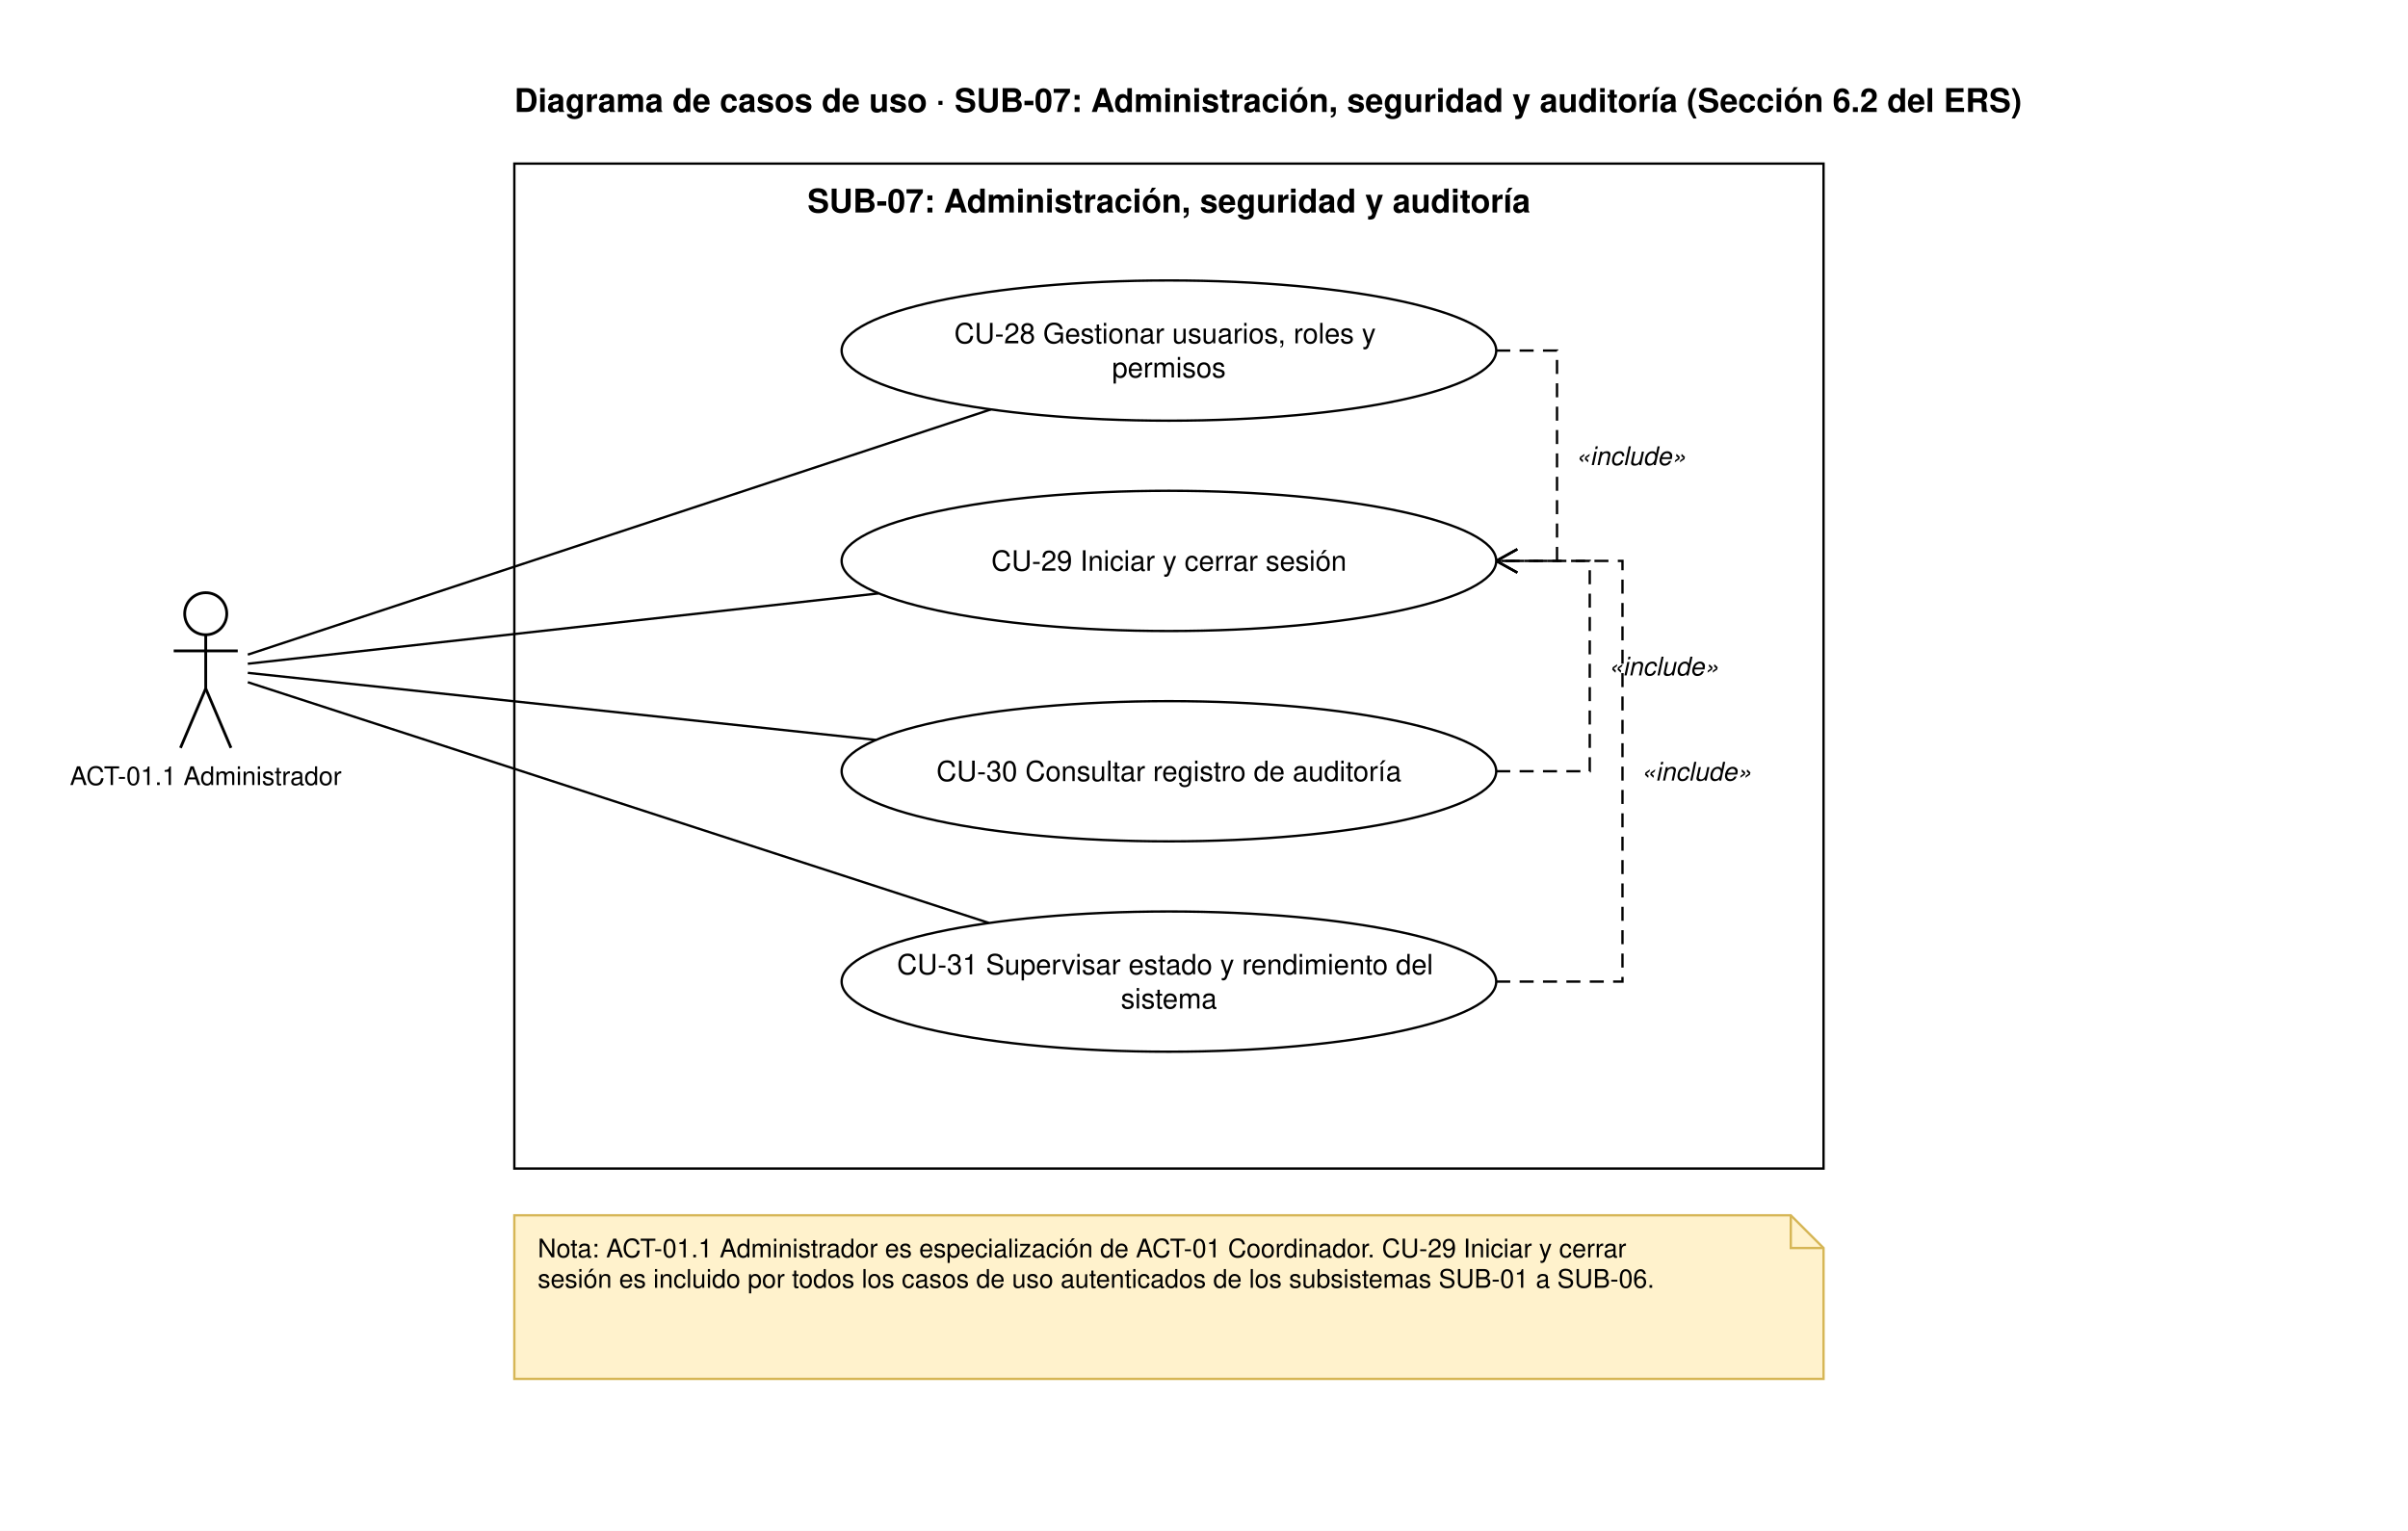
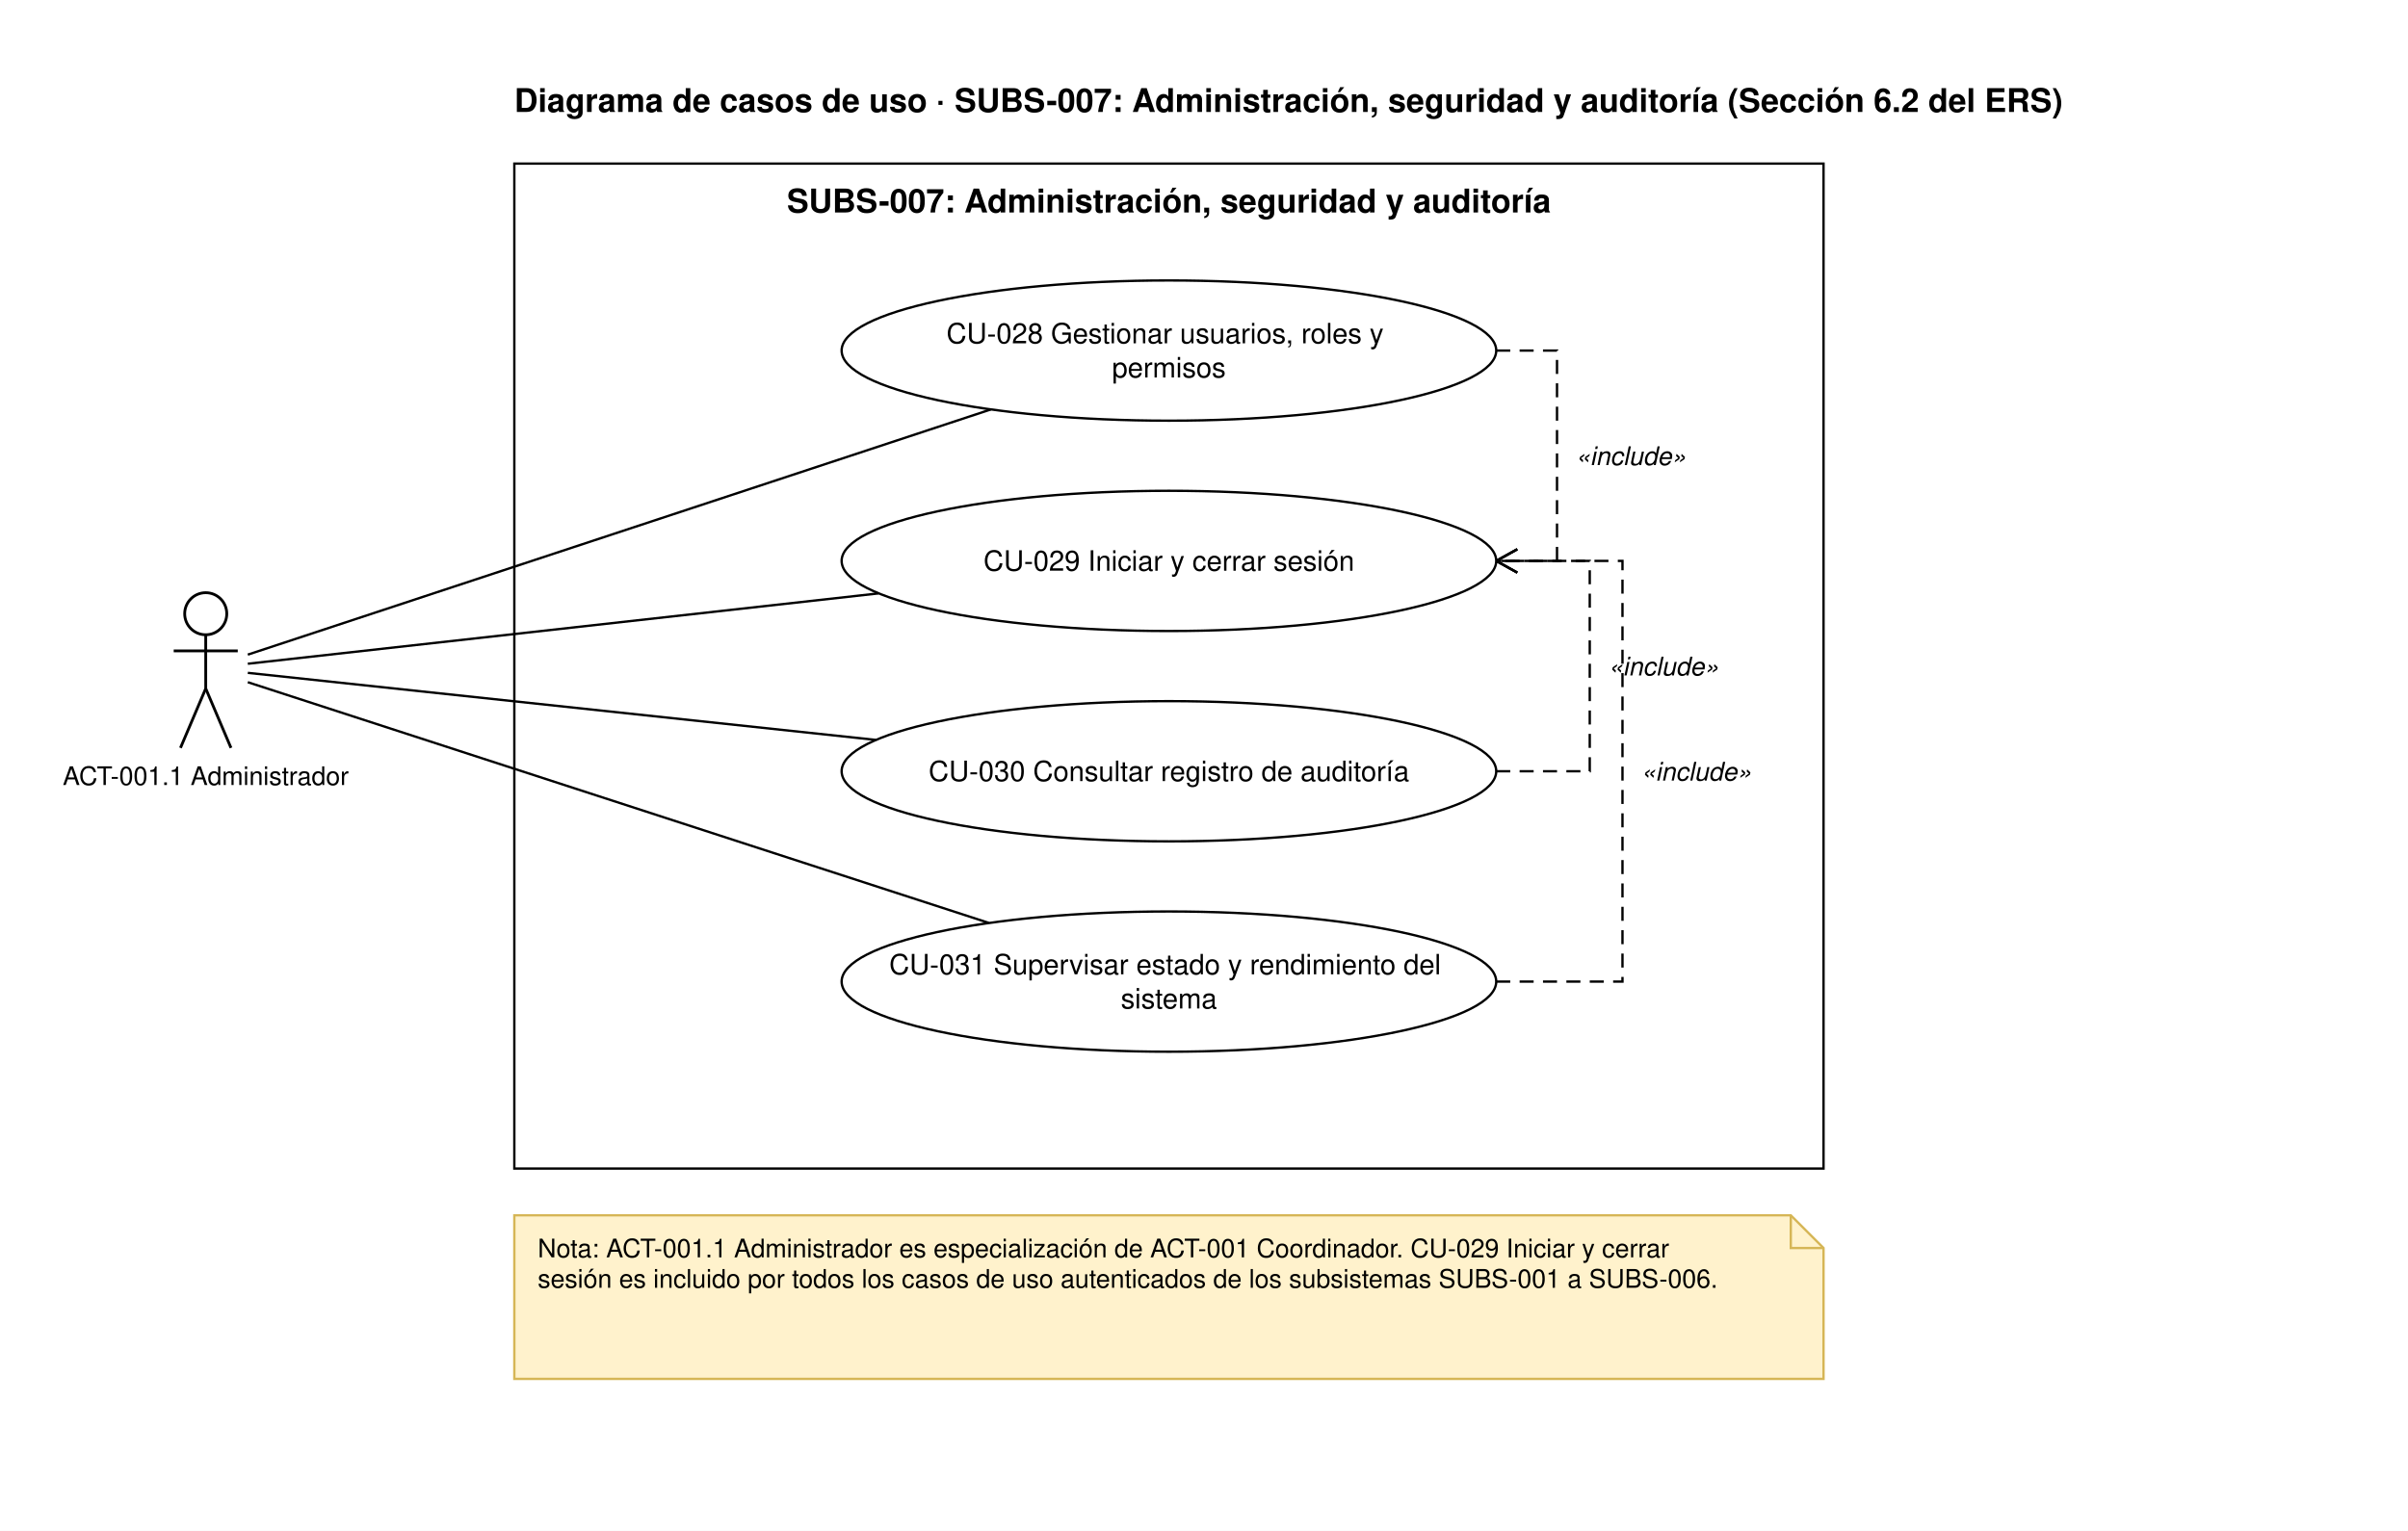
<svg xmlns="http://www.w3.org/2000/svg" viewBox="20.0 -10.0 1030.0 655.0" width="1030" height="655">
  <rect x="20.0" y="-10.0" width="1030.0" height="655.0" fill="#ffffff" />
  <line x1="126.0" y1="270.1" x2="443.8" y2="165.2" stroke="#000000" stroke-width="1" />
  <line x1="126.0" y1="274.0" x2="395.8" y2="243.9" stroke="#000000" stroke-width="1" />
  <line x1="126.0" y1="277.9" x2="394.7" y2="306.6" stroke="#000000" stroke-width="1" />
  <line x1="126.0" y1="281.9" x2="443.0" y2="384.9" stroke="#000000" stroke-width="1" />
  <polyline points="660.0,140.0 686.0,140.0 686.0,230.0 660.0,230.0" fill="none" stroke="#000000" stroke-width="1" stroke-dasharray="6 4" />
  <polyline points="669.0,225.0 660.0,230.0 669.0,235.0" fill="none" stroke="#000000" stroke-width="1" />
  <polyline points="660.0,320.0 700.0,320.0 700.0,230.0 660.0,230.0" fill="none" stroke="#000000" stroke-width="1" stroke-dasharray="6 4" />
  <polyline points="669.0,225.0 660.0,230.0 669.0,235.0" fill="none" stroke="#000000" stroke-width="1" />
  <polyline points="660.0,410.0 714.0,410.0 714.0,230.0 660.0,230.0" fill="none" stroke="#000000" stroke-width="1" stroke-dasharray="6 4" />
  <polyline points="669.0,225.0 660.0,230.0 669.0,235.0" fill="none" stroke="#000000" stroke-width="1" />
-   <text x="240.0" y="37.9" font-family="Helvetica, Arial, sans-serif" font-size="14" text-anchor="start" fill="#000000" font-weight="bold">Diagrama de casos de uso · SUB-07: Administración, seguridad y auditoría (Sección 6.2 del ERS)</text>
+   <text x="240.0" y="37.9" font-family="Helvetica, Arial, sans-serif" font-size="14" text-anchor="start" fill="#000000" font-weight="bold">Diagrama de casos de uso · SUBS-007: Administración, seguridad y auditoría (Sección 6.2 del ERS)</text>
  <rect x="240.0" y="60.0" width="560.0" height="430.0" fill="none" stroke="#000000" stroke-width="1" />
  <text x="520.0" y="80.9" font-family="Helvetica, Arial, sans-serif" font-size="14" text-anchor="middle" fill="#000000" font-weight="bold">
-     <tspan x="520.0">SUB-07: Administración, seguridad y auditoría</tspan>
+     <tspan x="520.0">SUBS-007: Administración, seguridad y auditoría</tspan>
  </text>
  <circle cx="108.0" cy="252.6" r="9.0" fill="#ffffff" stroke="#000000" stroke-width="1.2" />
  <line x1="108.0" y1="261.6" x2="108.0" y2="284.6" stroke="#000000" stroke-width="1.2" />
  <line x1="94.3" y1="268.5" x2="121.7" y2="268.5" stroke="#000000" stroke-width="1.2" />
  <line x1="108.0" y1="284.6" x2="97.2" y2="310.0" stroke="#000000" stroke-width="1.2" />
  <line x1="108.0" y1="284.6" x2="118.8" y2="310.0" stroke="#000000" stroke-width="1.2" />
  <text x="108.0" y="325.9" font-family="Helvetica, Arial, sans-serif" font-size="11" text-anchor="middle" fill="#000000">
-     <tspan x="108.0">ACT-01.1 Administrador</tspan>
+     <tspan x="108.0">ACT-001.1 Administrador</tspan>
  </text>
  <ellipse cx="520.0" cy="140.0" rx="140.0" ry="30.0" fill="#ffffff" stroke="#000000" stroke-width="1" />
  <text x="520.0" y="136.9" font-family="Helvetica, Arial, sans-serif" font-size="12" text-anchor="middle" fill="#000000">
-     <tspan x="520.0">CU-28 Gestionar usuarios, roles y</tspan>
+     <tspan x="520.0">CU-028 Gestionar usuarios, roles y</tspan>
    <tspan x="520.0" dy="14.6">permisos</tspan>
  </text>
  <ellipse cx="520.0" cy="230.0" rx="140.0" ry="30.0" fill="#ffffff" stroke="#000000" stroke-width="1" />
  <text x="520.0" y="234.2" font-family="Helvetica, Arial, sans-serif" font-size="12" text-anchor="middle" fill="#000000">
-     <tspan x="520.0">CU-29 Iniciar y cerrar sesión</tspan>
+     <tspan x="520.0">CU-029 Iniciar y cerrar sesión</tspan>
  </text>
  <ellipse cx="520.0" cy="320.0" rx="140.0" ry="30.0" fill="#ffffff" stroke="#000000" stroke-width="1" />
  <text x="520.0" y="324.2" font-family="Helvetica, Arial, sans-serif" font-size="12" text-anchor="middle" fill="#000000">
-     <tspan x="520.0">CU-30 Consultar registro de auditoría</tspan>
+     <tspan x="520.0">CU-030 Consultar registro de auditoría</tspan>
  </text>
  <ellipse cx="520.0" cy="410.0" rx="140.0" ry="30.0" fill="#ffffff" stroke="#000000" stroke-width="1" />
  <text x="520.0" y="406.9" font-family="Helvetica, Arial, sans-serif" font-size="12" text-anchor="middle" fill="#000000">
-     <tspan x="520.0">CU-31 Supervisar estado y rendimiento del</tspan>
+     <tspan x="520.0">CU-031 Supervisar estado y rendimiento del</tspan>
    <tspan x="520.0" dy="14.6">sistema</tspan>
  </text>
  <polygon points="240.0,510.0 786.0,510.0 800.0,524.0 800.0,580.0 240.0,580.0" fill="#fff2cc" stroke="#d6b656" stroke-width="1" />
  <polyline points="786.0,510.0 786.0,524.0 800.0,524.0" fill="none" stroke="#d6b656" stroke-width="1" />
-   <text x="250.0" y="528.0" font-family="Helvetica, Arial, sans-serif" font-size="11" text-anchor="start" fill="#000000">Nota: ACT-01.1 Administrador es especialización de ACT-01 Coordinador. CU-29 Iniciar y cerrar</text>
-   <text x="250.0" y="541.0" font-family="Helvetica, Arial, sans-serif" font-size="11" text-anchor="start" fill="#000000">sesión es incluido por todos los casos de uso autenticados de los subsistemas SUB-01 a SUB-06.</text>
+   <text x="250.0" y="528.0" font-family="Helvetica, Arial, sans-serif" font-size="11" text-anchor="start" fill="#000000">Nota: ACT-001.1 Administrador es especialización de ACT-001 Coordinador. CU-029 Iniciar y cerrar</text>
+   <text x="250.0" y="541.0" font-family="Helvetica, Arial, sans-serif" font-size="11" text-anchor="start" fill="#000000">sesión es incluido por todos los casos de uso autenticados de los subsistemas SUBS-001 a SUBS-006.</text>
  <text x="694.0" y="189.0" font-family="Helvetica, Arial, sans-serif" font-size="11" text-anchor="start" fill="#000000" font-style="italic">«include»</text>
  <text x="708.0" y="279.0" font-family="Helvetica, Arial, sans-serif" font-size="11" text-anchor="start" fill="#000000" font-style="italic">«include»</text>
  <text x="722.0" y="324.0" font-family="Helvetica, Arial, sans-serif" font-size="11" text-anchor="start" fill="#000000" font-style="italic">«include»</text>
</svg>
